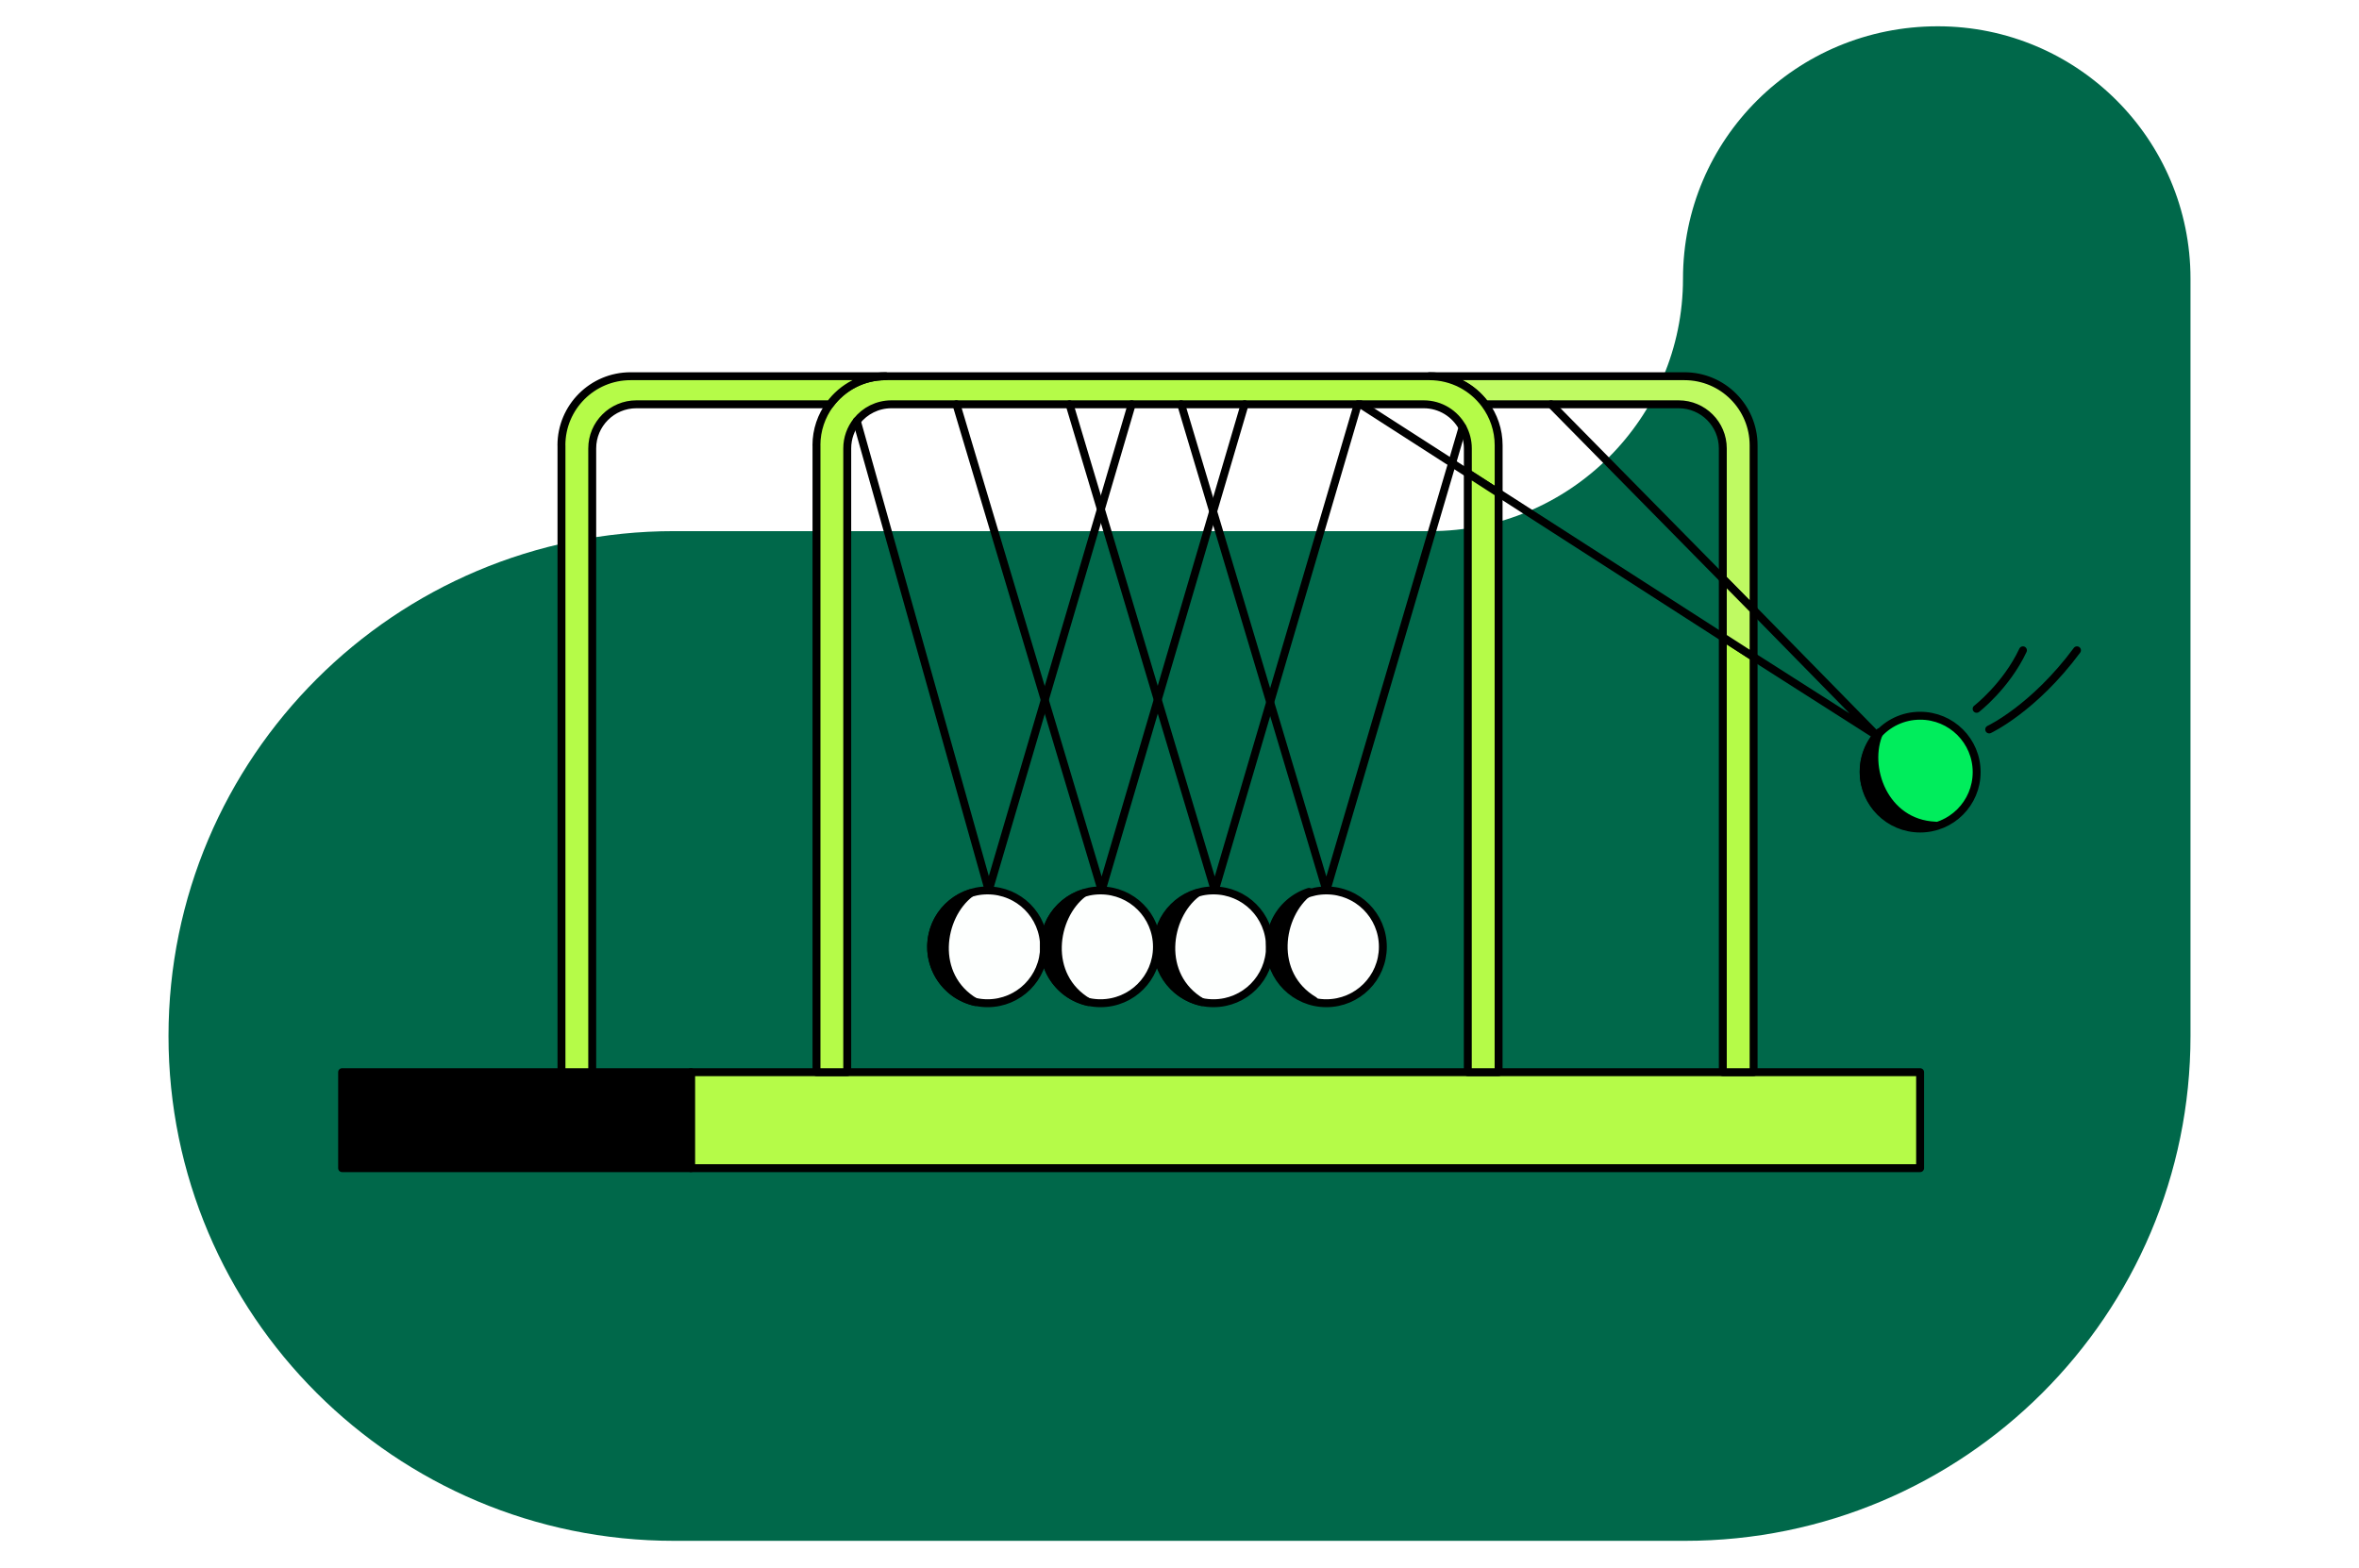
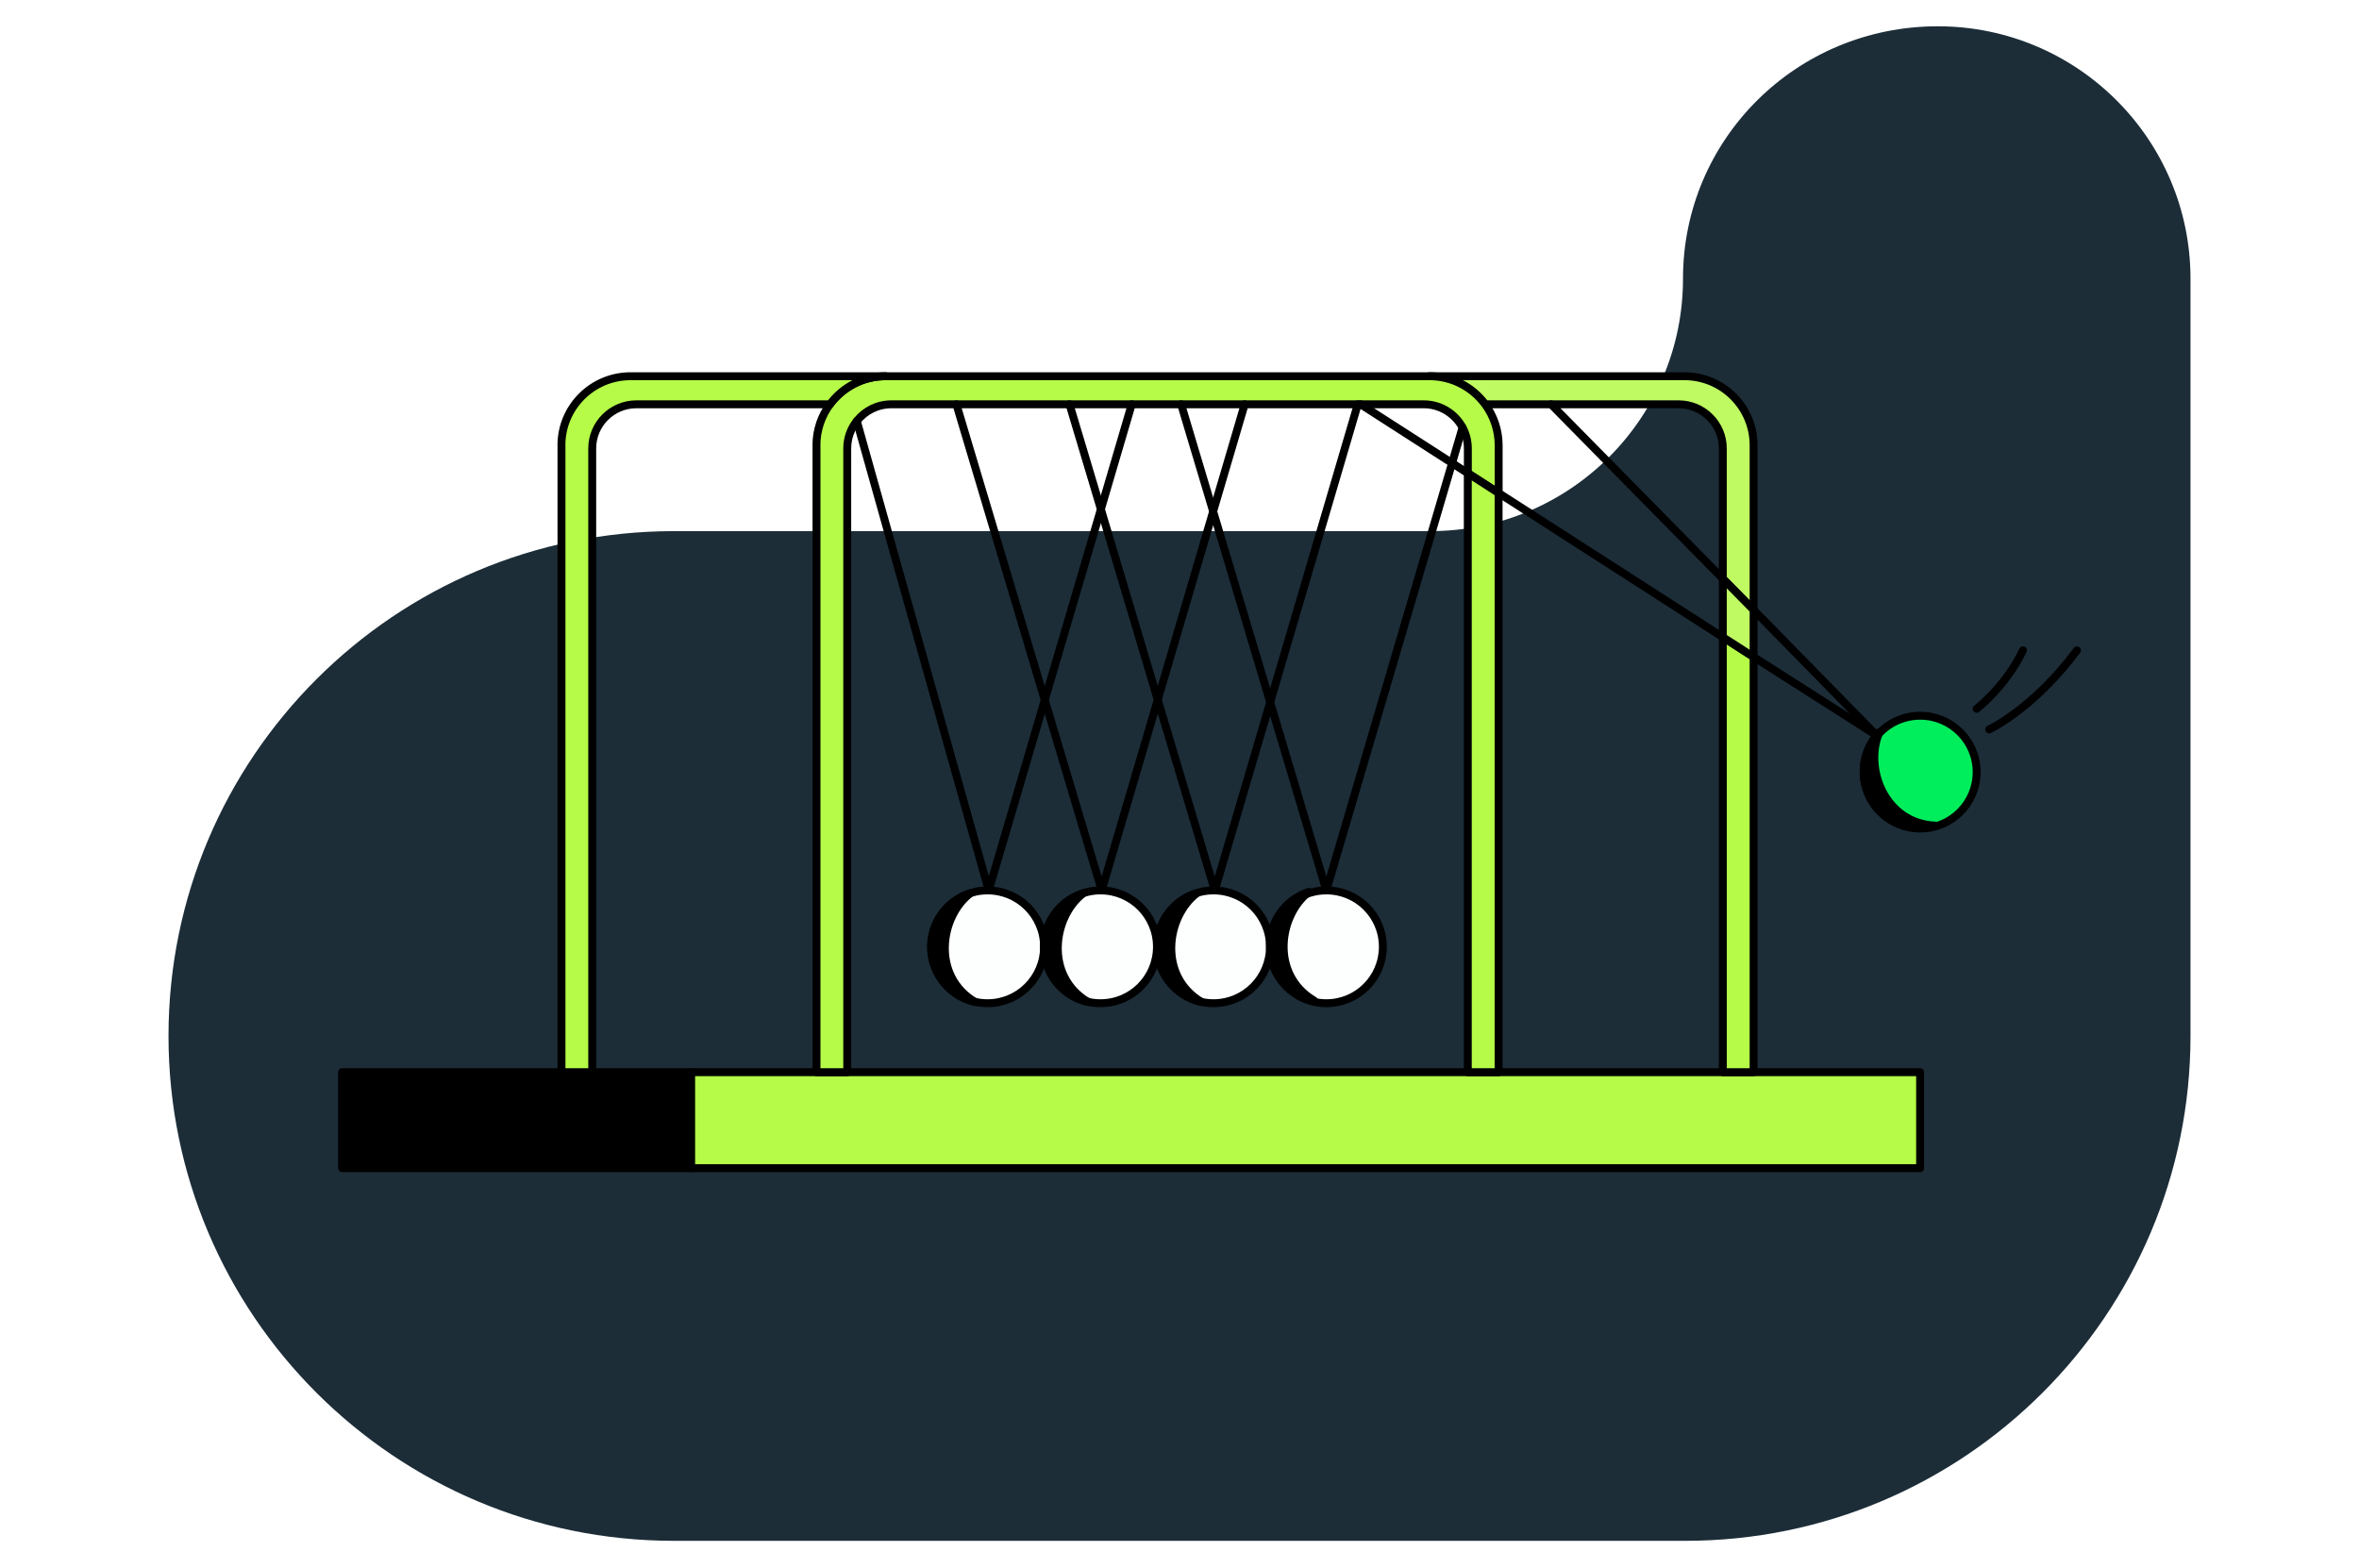
<svg xmlns="http://www.w3.org/2000/svg" width="298" height="198" viewBox="0 0 298 198" fill="none">
-   <path d="M212.604 35.215C212.604 52.822 198.303 67.107 180.676 67.107H85.143C49.895 67.107 21.286 95.684 21.286 130.893C21.286 166.101 49.895 194.678 85.143 194.678H212.857C248.105 194.678 276.714 166.101 276.714 130.893V35.215C276.714 17.607 262.413 3.322 244.786 3.322C226.906 3.322 212.604 17.607 212.604 35.215Z" fill="#00684A" />
+   <path d="M212.604 35.215C212.604 52.822 198.303 67.107 180.676 67.107H85.143C49.895 67.107 21.286 95.684 21.286 130.893C21.286 166.101 49.895 194.678 85.143 194.678H212.857C248.105 194.678 276.714 166.101 276.714 130.893V35.215C276.714 17.607 262.413 3.322 244.786 3.322C226.906 3.322 212.604 17.607 212.604 35.215Z" fill="#1C2D38" />
  <path d="M87.278 135.464H242.557V147.59H87.278V135.464Z" fill="#B5FB48" stroke="black" stroke-linecap="round" stroke-linejoin="round" />
  <path d="M43.217 135.464H87.285V147.59H43.217V135.464Z" fill="black" stroke="black" stroke-linecap="round" stroke-linejoin="round" />
  <path d="M217.633 80.502V135.464H221.524V83.007L217.633 80.502Z" fill="#B5FB48" stroke="black" stroke-linecap="round" stroke-linejoin="round" />
  <path d="M180.576 47.533C183.463 47.533 186.017 48.929 187.607 51.081H212.052C215.132 51.081 217.633 53.58 217.633 56.656V73.114L221.524 77.067V56.264C221.524 51.44 217.613 47.533 212.784 47.533H180.576Z" fill="#BFFA62" stroke="black" stroke-linecap="round" stroke-linejoin="round" />
-   <path d="M103.143 56.264V135.464H107.027V56.656C107.027 55.347 107.479 54.144 108.238 53.194C109.262 51.905 110.839 51.081 112.615 51.081H179.844C181.973 51.081 183.815 52.271 184.76 54.018C185.186 54.802 185.425 55.706 185.425 56.656V59.785L189.316 62.29V56.264C189.316 54.324 188.678 52.53 187.607 51.081C186.017 48.935 183.463 47.533 180.576 47.533H111.876C108.989 47.533 106.435 48.929 104.845 51.081C103.774 52.53 103.136 54.324 103.136 56.264H103.143Z" fill="#B5FB48" stroke="black" stroke-linecap="round" stroke-linejoin="round" />
+   <path d="M103.143 56.264V135.464H107.027V56.656C107.027 55.347 107.48 54.144 108.238 53.194C109.262 51.905 110.839 51.081 112.615 51.081H179.844C181.973 51.081 183.815 52.271 184.76 54.018C185.186 54.802 185.425 55.706 185.425 56.656V59.785L189.317 62.29V56.264C189.317 54.324 188.678 52.53 187.607 51.081C186.017 48.935 183.463 47.533 180.576 47.533H111.876C108.99 47.533 106.435 48.929 104.846 51.081C103.775 52.53 103.136 54.324 103.136 56.264H103.143Z" fill="#B5FB48" stroke="black" stroke-linecap="round" stroke-linejoin="round" />
  <path d="M70.928 56.264V135.464H74.813V56.656C74.813 53.58 77.314 51.081 80.394 51.081H104.846C106.435 48.935 108.99 47.533 111.876 47.533H79.662C74.833 47.533 70.921 51.44 70.921 56.264H70.928Z" fill="#B5FB48" stroke="black" stroke-linecap="round" stroke-linejoin="round" />
  <path d="M185.419 59.785V135.464H189.31V62.29L185.419 59.785Z" fill="#B5FB48" stroke="black" stroke-linecap="round" stroke-linejoin="round" />
  <path d="M217.633 73.114V80.502L221.524 83.007V77.061L217.633 73.114Z" fill="#BFFA62" stroke="black" stroke-linecap="round" stroke-linejoin="round" />
-   <path d="M221.524 83.007L237.07 92.92L221.524 77.061" stroke="black" stroke-linecap="round" stroke-linejoin="round" />
+   <path d="M221.524 83.007L237.07 92.921L221.524 77.061" stroke="black" stroke-linecap="round" stroke-linejoin="round" />
  <path d="M195.935 51.081L217.633 73.114" stroke="black" stroke-linecap="round" stroke-linejoin="round" />
-   <path d="M171.875 51.081L183.436 58.51L185.418 59.785" stroke="black" stroke-linecap="round" stroke-linejoin="round" />
+   <path d="M171.876 51.081L183.436 58.51L185.419 59.785" stroke="black" stroke-linecap="round" stroke-linejoin="round" />
  <path d="M189.31 62.29L217.633 80.502" stroke="black" stroke-linecap="round" stroke-linejoin="round" />
  <path d="M237.07 93.007L237.482 93.273L237.143 92.921C237.143 92.921 237.096 92.974 237.07 93.007Z" stroke="black" stroke-linecap="round" stroke-linejoin="round" />
  <path d="M160.421 119.624C160.421 123.557 163.614 126.753 167.552 126.753C171.49 126.753 174.689 123.564 174.689 119.624C174.689 115.684 171.496 112.501 167.552 112.501C163.607 112.501 160.421 115.69 160.421 119.624Z" fill="#FDFFFE" stroke="black" stroke-linecap="round" stroke-linejoin="round" />
  <path d="M117.624 119.624C117.624 123.557 120.816 126.753 124.754 126.753C128.692 126.753 131.892 123.564 131.892 119.624C131.892 115.684 128.699 112.501 124.754 112.501C120.81 112.501 117.624 115.69 117.624 119.624Z" fill="#FDFFFE" stroke="black" stroke-linecap="round" stroke-linejoin="round" />
  <path d="M146.153 119.624C146.153 123.557 149.346 126.753 153.29 126.753C157.235 126.753 160.428 123.564 160.428 119.624C160.428 115.684 157.235 112.501 153.29 112.501C149.346 112.501 146.153 115.69 146.153 119.624Z" fill="#FDFFFE" stroke="black" stroke-linecap="round" stroke-linejoin="round" />
  <path d="M131.885 119.624C131.885 123.557 135.078 126.753 139.022 126.753C142.967 126.753 146.153 123.564 146.153 119.624C146.153 115.684 142.96 112.501 139.022 112.501C135.085 112.501 131.885 115.69 131.885 119.624Z" fill="#FDFFFE" stroke="black" stroke-linecap="round" stroke-linejoin="round" />
  <path d="M184.753 54.018L183.436 58.51L167.552 112.501L160.454 88.721V88.715L153.251 64.622V64.616L149.206 51.081" stroke="black" stroke-linecap="round" stroke-linejoin="round" />
  <path d="M171.523 51.081L160.454 88.715V88.721L153.457 112.501L146.253 88.409L139.069 64.343L135.104 51.081" stroke="black" stroke-linecap="round" stroke-linejoin="round" />
  <path d="M157.235 51.081L153.25 64.616V64.622L146.253 88.409L139.169 112.501L131.978 88.442V88.436L120.816 51.081" stroke="black" stroke-linecap="round" stroke-linejoin="round" />
  <path d="M142.967 51.081L139.069 64.343L131.978 88.436V88.442L124.901 112.501L108.238 53.194" stroke="black" stroke-linecap="round" stroke-linejoin="round" />
-   <path d="M235.427 97.552C235.427 101.485 238.62 104.681 242.564 104.681C246.509 104.681 249.701 101.492 249.701 97.552C249.701 93.612 246.509 90.429 242.564 90.429C240.396 90.429 238.453 91.392 237.149 92.92L237.076 93.007C236.045 94.236 235.427 95.824 235.427 97.552Z" fill="#00ED5C" stroke="black" stroke-linecap="round" stroke-linejoin="round" />
+   <path d="M235.427 97.552C235.427 101.485 238.62 104.681 242.564 104.681C246.509 104.681 249.701 101.492 249.701 97.552C249.701 93.612 246.509 90.429 242.564 90.429C240.396 90.429 238.453 91.392 237.149 92.921L237.076 93.007C236.045 94.236 235.427 95.824 235.427 97.552Z" fill="#00ED5C" stroke="black" stroke-linecap="round" stroke-linejoin="round" />
  <path d="M251.285 92.163C251.285 92.163 256.912 89.532 262.373 82.163" stroke="black" stroke-linecap="round" stroke-linejoin="round" />
  <path d="M249.695 89.558C249.695 89.558 253.426 86.681 255.548 82.163" stroke="black" stroke-linecap="round" stroke-linejoin="round" />
  <path d="M118.275 116.68C116.632 120.255 118.202 124.488 121.781 126.129C122.247 126.341 122.719 126.501 123.198 126.607C117.617 123.298 118.761 115.783 122.566 112.873C120.73 113.465 119.14 114.793 118.269 116.68H118.275Z" fill="black" stroke="black" stroke-linecap="round" stroke-linejoin="round" />
  <path d="M132.543 116.68C130.9 120.255 132.47 124.488 136.049 126.129C136.515 126.341 136.987 126.501 137.466 126.607C131.885 123.298 133.029 115.783 136.834 112.873C134.998 113.465 133.408 114.793 132.537 116.68H132.543Z" fill="black" stroke="black" stroke-linecap="round" stroke-linejoin="round" />
  <path d="M146.878 116.68C145.235 120.255 146.805 124.488 150.383 126.129C150.849 126.341 151.321 126.501 151.8 126.607C146.219 123.298 147.364 115.783 151.168 112.873C149.332 113.465 147.743 114.793 146.871 116.68H146.878Z" fill="black" stroke="black" stroke-linecap="round" stroke-linejoin="round" />
-   <path d="M161.073 116.488C159.43 120.062 161 124.295 164.579 125.936C165.044 126.149 165.516 126.308 165.995 126.414C160.415 123.105 161.559 115.591 165.363 112.681C163.528 113.272 161.938 114.601 161.066 116.488H161.073Z" fill="black" stroke="black" stroke-linecap="round" stroke-linejoin="round" />
-   <path d="M235.44 97.884C235.679 101.81 239.065 104.8 242.996 104.561C243.509 104.528 244.001 104.448 244.473 104.315C237.988 104.03 235.453 96.861 237.429 92.502C236.092 93.884 235.314 95.811 235.44 97.884Z" fill="black" stroke="black" stroke-linecap="round" stroke-linejoin="round" />
+   <path d="M161.073 116.488C159.43 120.062 161 124.295 164.579 125.936C165.044 126.149 165.516 126.308 165.995 126.414C160.415 123.106 161.559 115.591 165.363 112.681C163.528 113.272 161.938 114.601 161.066 116.488H161.073Z" fill="black" stroke="black" stroke-linecap="round" stroke-linejoin="round" />
+   <path d="M235.44 97.884C235.679 101.811 239.065 104.8 242.996 104.561C243.509 104.528 244.001 104.448 244.473 104.315C237.988 104.03 235.453 96.861 237.429 92.502C236.092 93.884 235.314 95.811 235.44 97.884Z" fill="black" stroke="black" stroke-linecap="round" stroke-linejoin="round" />
</svg>
